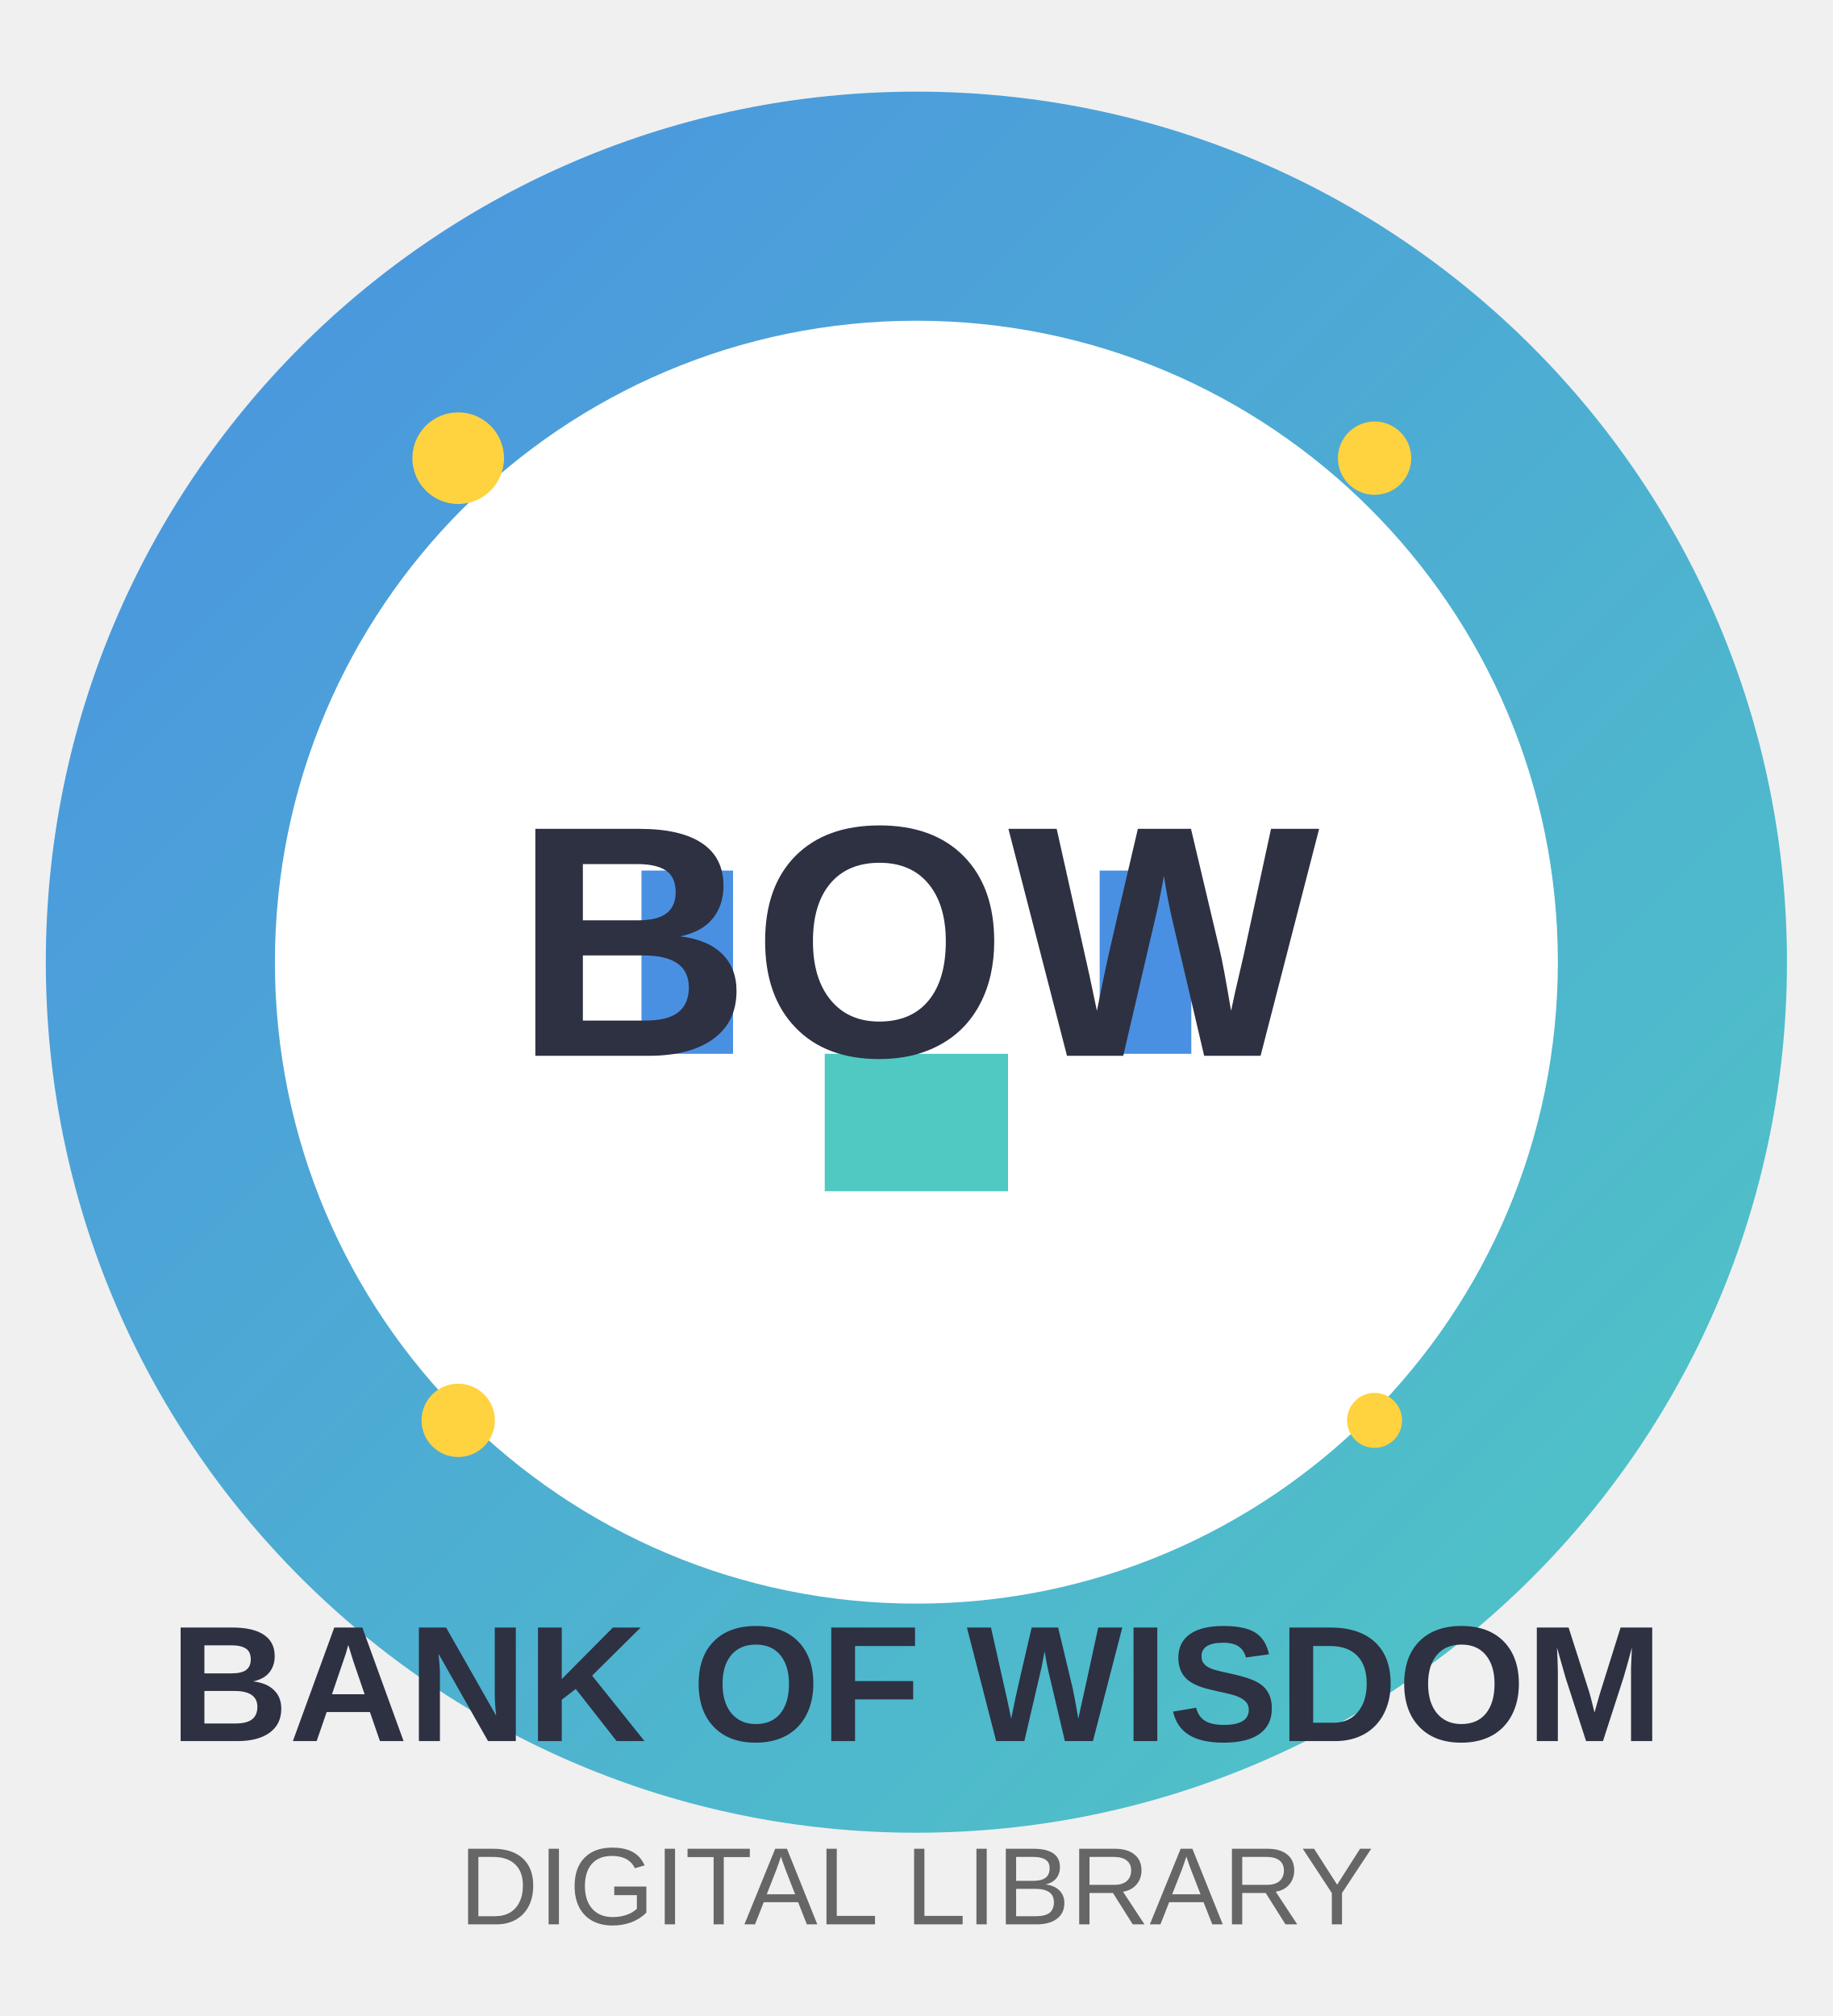
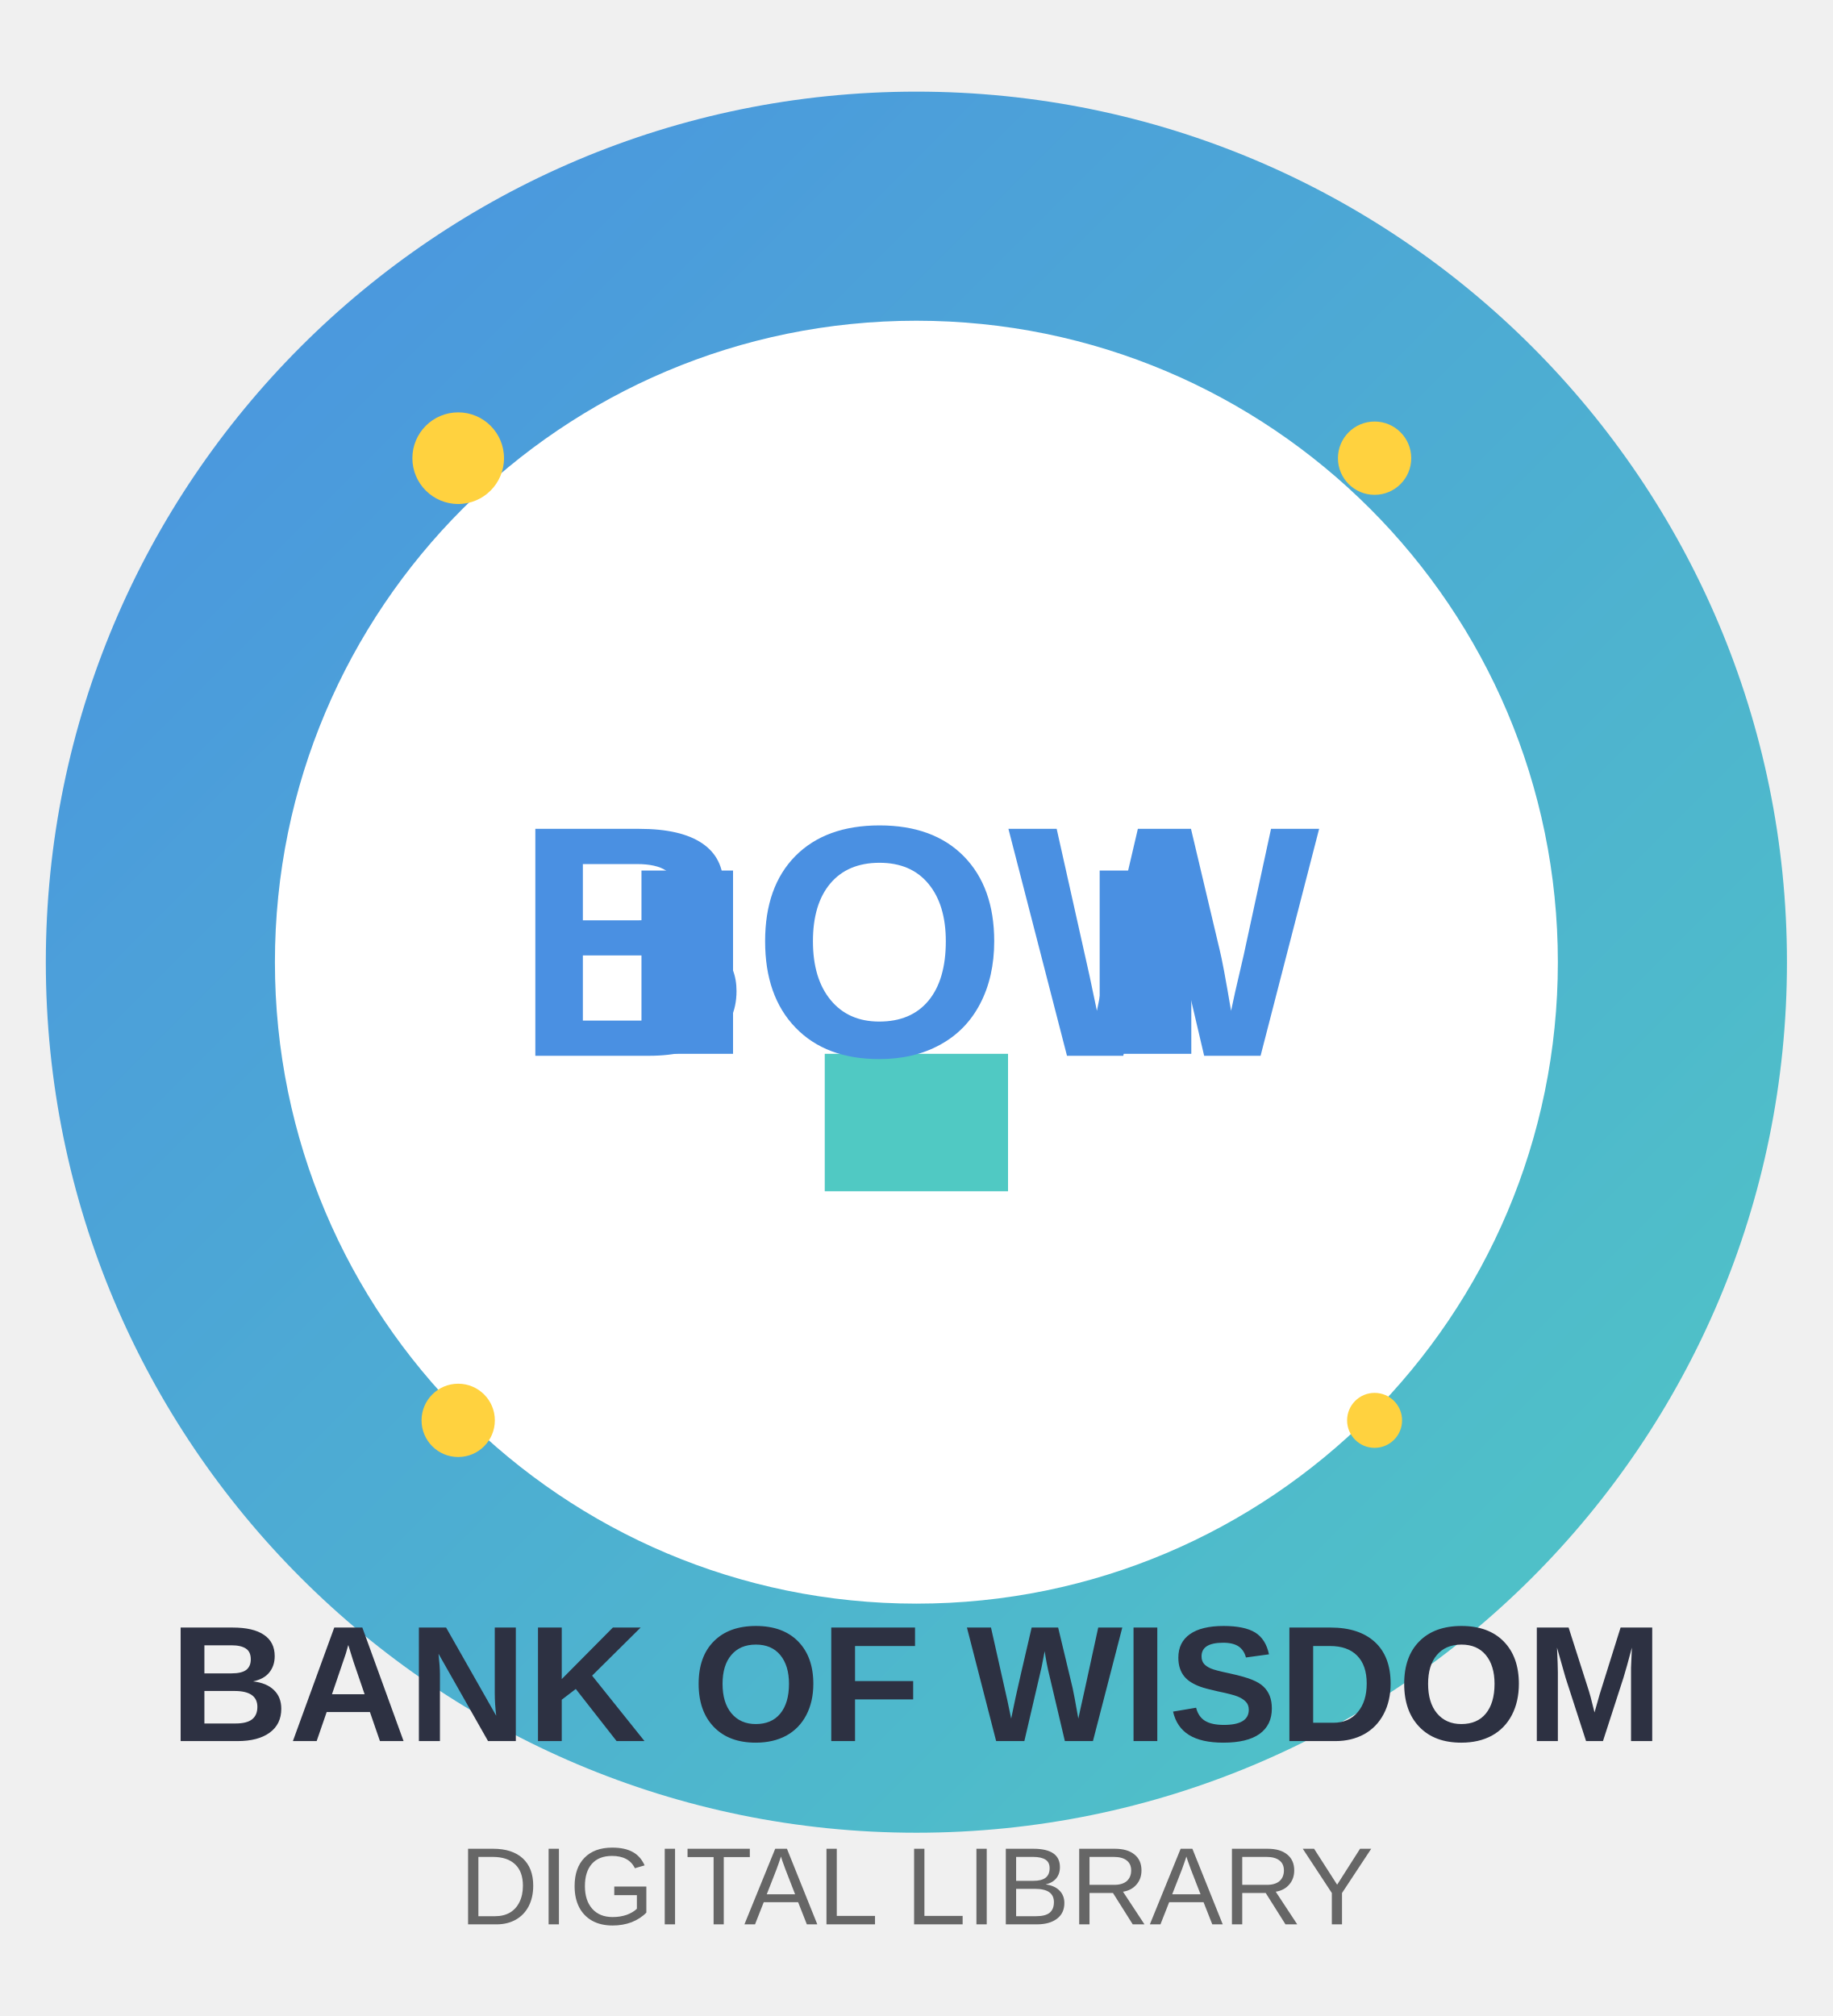
<svg xmlns="http://www.w3.org/2000/svg" viewBox="0 0 200 220" width="200" height="220">
  <defs>
    <linearGradient id="gradient" x1="0%" y1="0%" x2="100%" y2="100%">
      <stop offset="0%" stop-color="#4A90E2" />
      <stop offset="100%" stop-color="#50C9C3" />
    </linearGradient>
    <filter id="glow">
      <feGaussianBlur stdDeviation="3" result="coloredBlur" />
      <feMerge>
        <feMergeNode in="coloredBlur" />
        <feMergeNode in="SourceGraphic" />
      </feMerge>
    </filter>
  </defs>
  <circle cx="100" cy="105" r="95" fill="url(#gradient)" />
  <circle cx="100" cy="105" r="70" fill="white" />
  <path d="M 70 95 L 70 115 L 80 115 L 80 95 Z" fill="#4A90E2" />
  <path d="M 80 95 L 80 115 L 120 115 L 120 95 Z" fill="#FFFFFF" />
  <path d="M 90 115 L 90 130 L 110 130 L 110 115 Z" fill="#50C9C3" />
  <path d="M 120 95 L 120 115 L 130 115 L 130 95 Z" fill="#4A90E2" />
-   <text x="100" y="105" text-anchor="middle" font-family="Arial, sans-serif" font-size="36" font-weight="bold" fill="#2D3142" dominant-baseline="middle">BOW</text>
+   <text x="100" y="105" text-anchor="middle" font-family="Arial, sans-serif" font-size="36" font-weight="bold" fill="#4A90E2" dominant-baseline="middle">BOW</text>
  <circle cx="50" cy="50" r="5" fill="#FFD23F" />
  <circle cx="150" cy="50" r="4" fill="#FFD23F" />
  <circle cx="150" cy="155" r="3" fill="#FFD23F" />
  <circle cx="50" cy="155" r="4" fill="#FFD23F" />
  <text x="100" y="190" text-anchor="middle" font-family="Arial, sans-serif" font-size="18" font-weight="bold" fill="#2D3142">BANK OF WISDOM</text>
  <text x="100" y="210" text-anchor="middle" font-family="Arial, sans-serif" font-size="12" fill="#666666">DIGITAL LIBRARY</text>
</svg>
